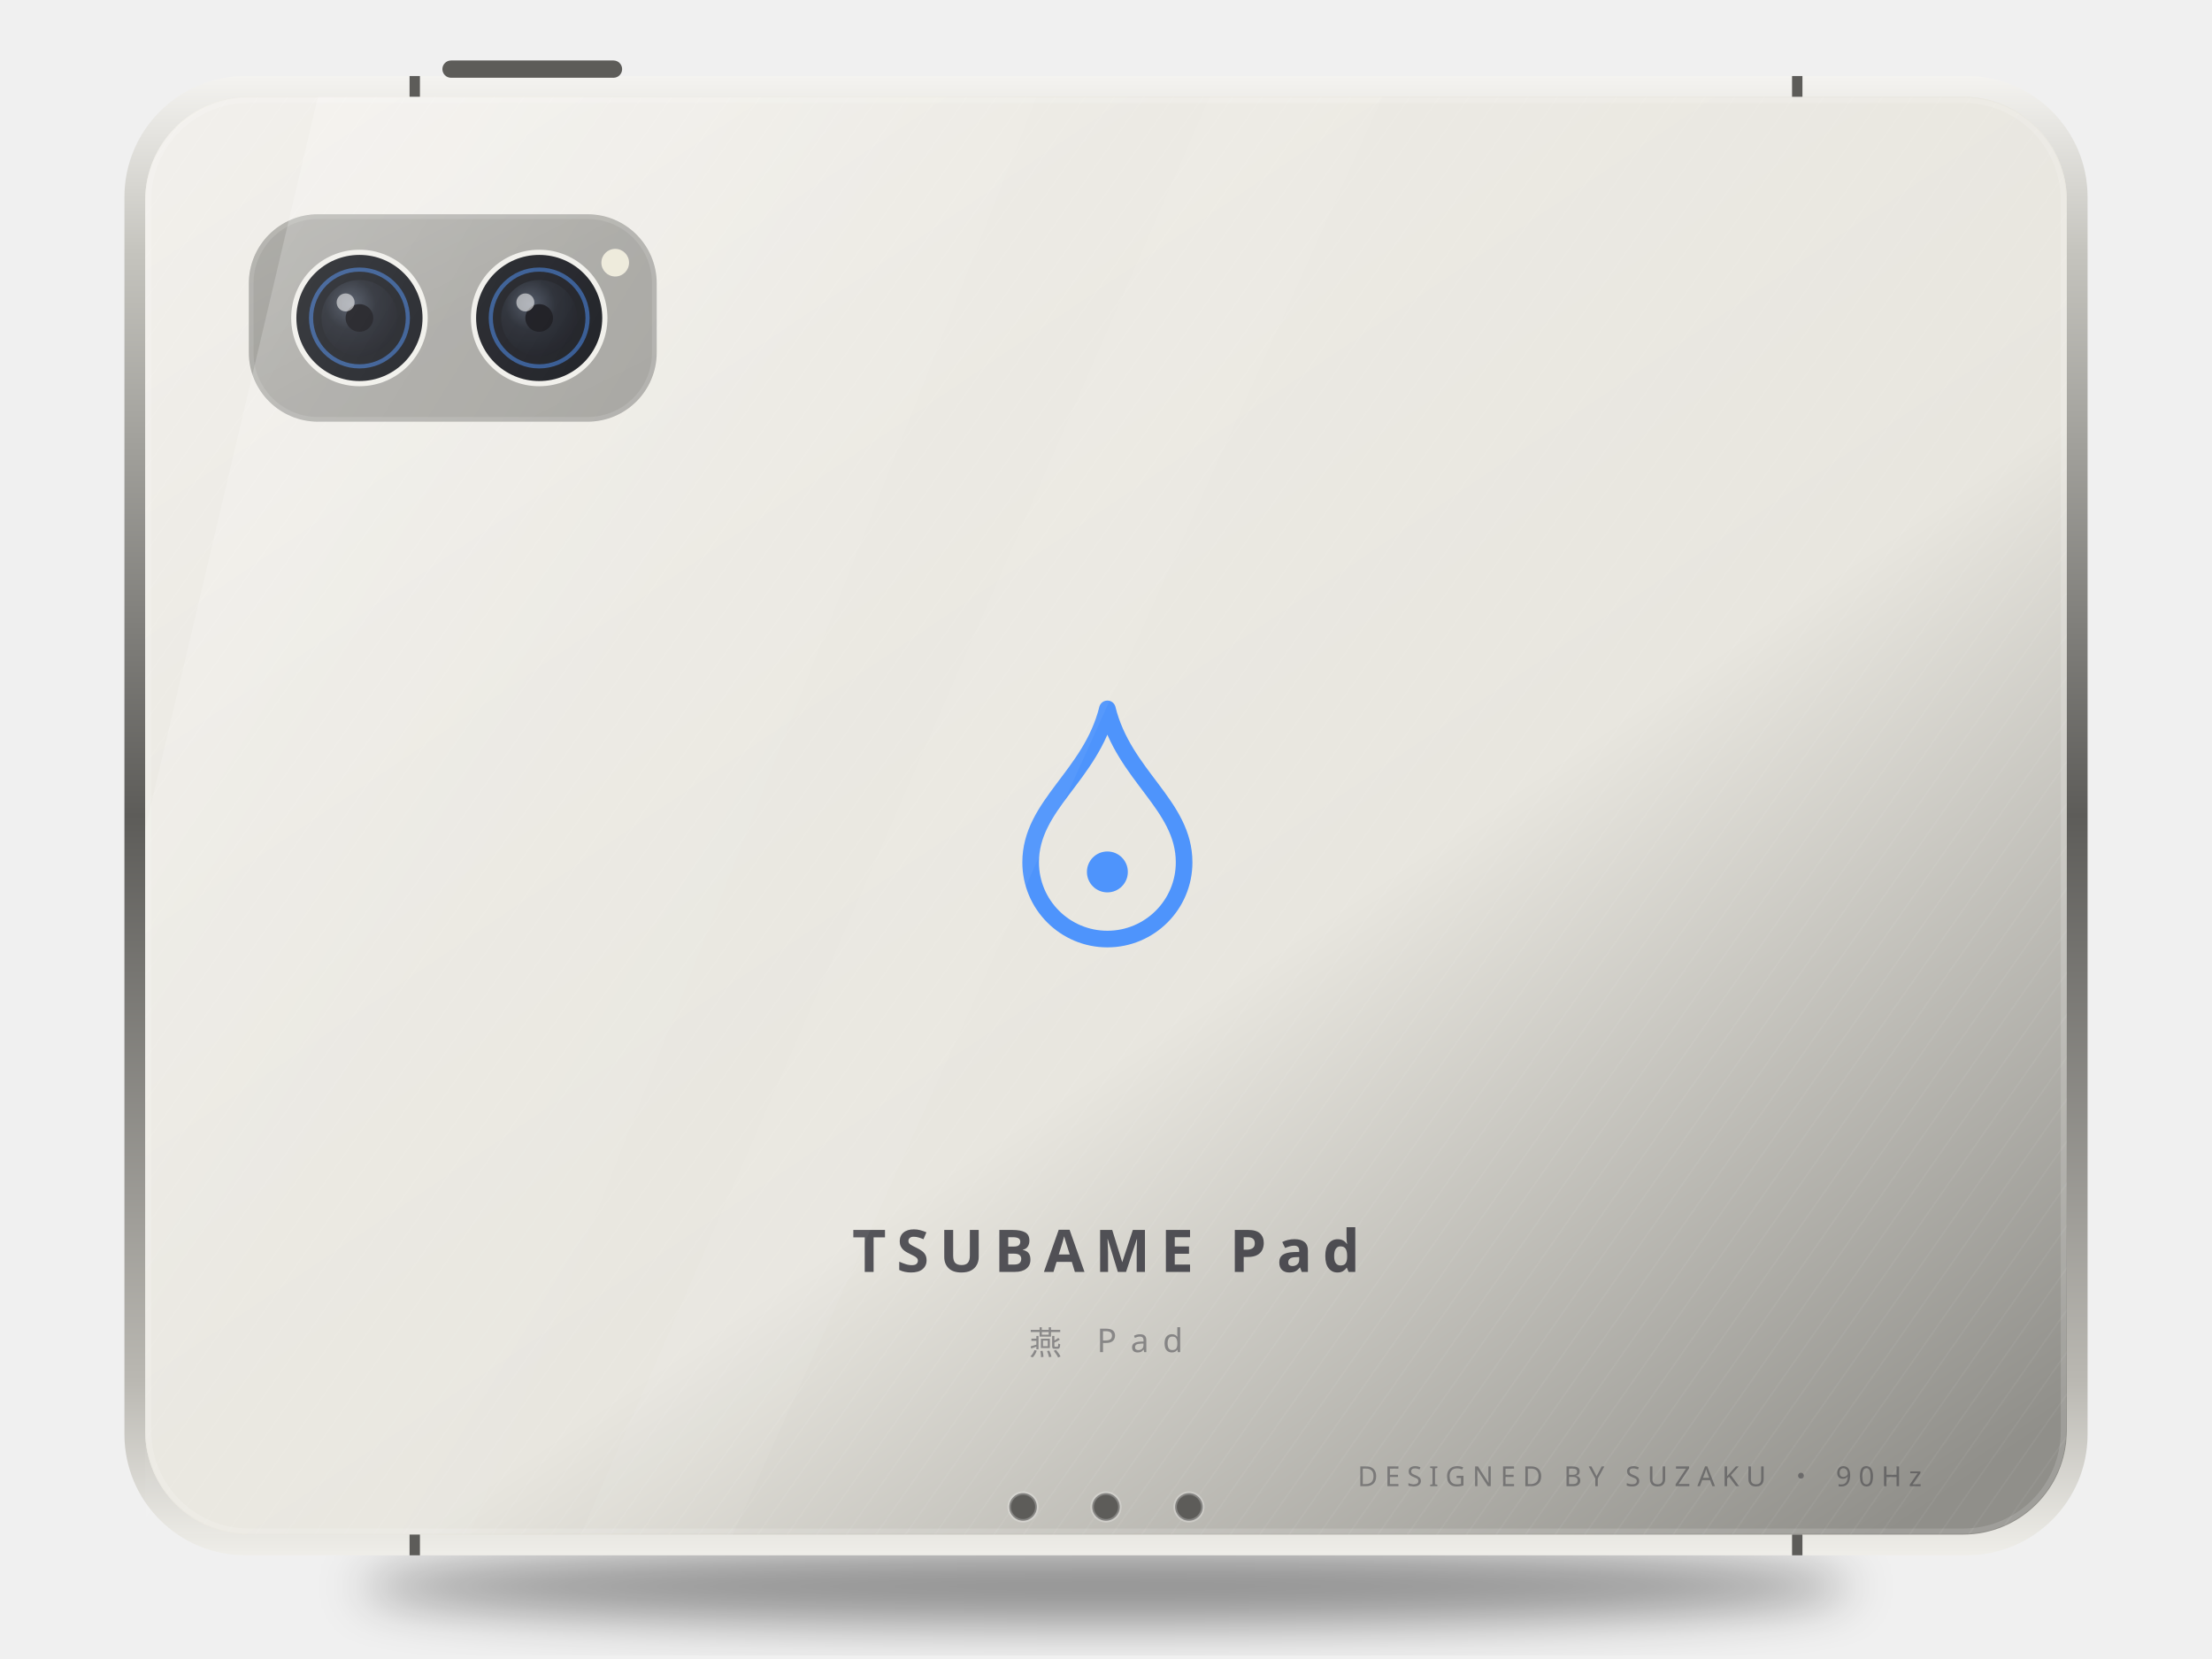
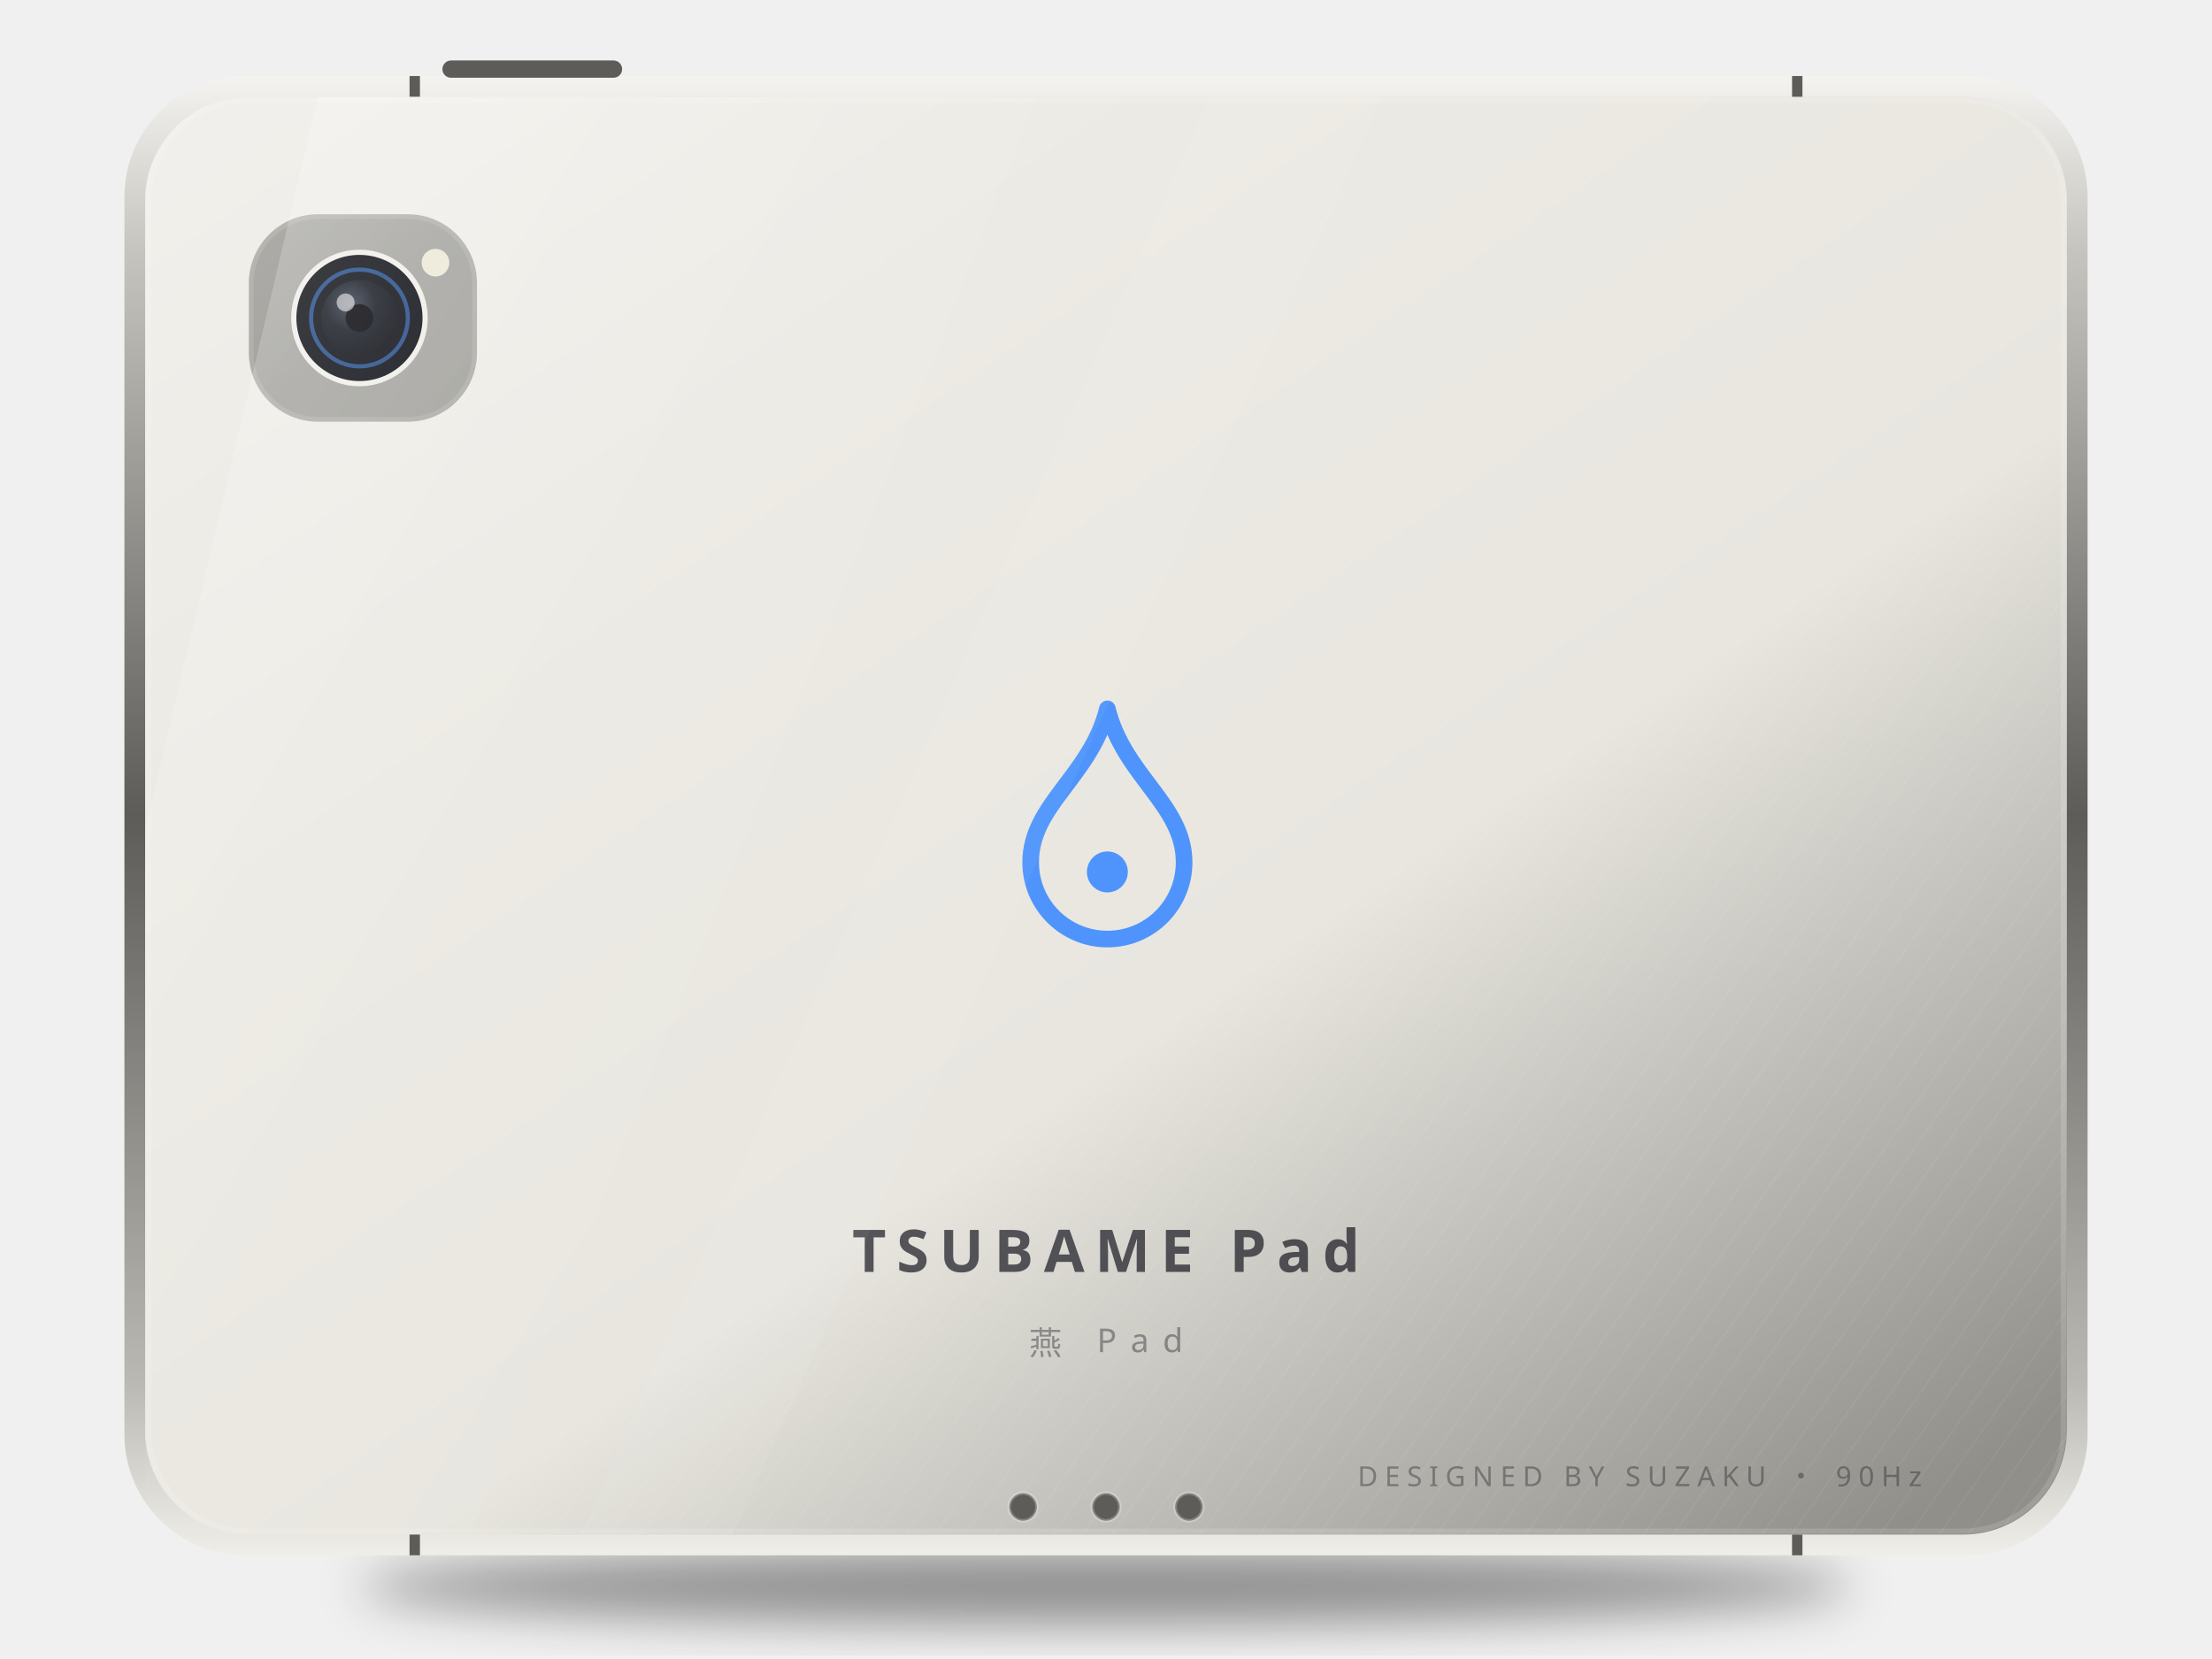
<svg xmlns="http://www.w3.org/2000/svg" viewBox="0 0 640 480" role="img" aria-label="TSUBAME Pad">
  <defs>
    <linearGradient id="bodytpad0" x1="0" y1="0" x2="0.9" y2="1">
      <stop offset="0" stop-color="#f2f0ec" />
      <stop offset="0.28" stop-color="#eceae4" />
      <stop offset="0.62" stop-color="#e8e6df" />
      <stop offset="1" stop-color="#908f8a" />
    </linearGradient>
    <linearGradient id="frametpad0" x1="0" y1="0" x2="0" y2="1">
      <stop offset="0" stop-color="#f5f4f1" />
      <stop offset="0.12" stop-color="#c5c4be" />
      <stop offset="0.5" stop-color="#5d5c59" />
      <stop offset="0.88" stop-color="#bab8b2" />
      <stop offset="1" stop-color="#f0efea" />
    </linearGradient>
    <radialGradient id="lenstpad0" cx="0.38" cy="0.32" r="0.95">
      <stop offset="0" stop-color="#3c4454" />
      <stop offset="0.35" stop-color="#141821" />
      <stop offset="1" stop-color="#04040a" />
    </radialGradient>
    <linearGradient id="sheentpad0" x1="0" y1="0" x2="1" y2="1">
      <stop offset="0" stop-color="#ffffff" stop-opacity="0.26" />
      <stop offset="0.5" stop-color="#ffffff" stop-opacity="0.03" />
      <stop offset="1" stop-color="#ffffff" stop-opacity="0" />
    </linearGradient>
    <pattern id="textpad0" width="7" height="7" patternUnits="userSpaceOnUse" patternTransform="rotate(35)">
      <path d="M0 0 V7" stroke="#ffffff" stroke-opacity="0.045" stroke-width="1" />
    </pattern>
    <filter id="softtpad0" x="-40%" y="-40%" width="180%" height="180%">
      <feGaussianBlur stdDeviation="7" />
    </filter>
  </defs>
  <ellipse cx="320" cy="459" rx="216" ry="11" fill="#000000" opacity="0.4" filter="url(#softtpad0)" />
  <rect x="36" y="22" width="568" height="428" rx="35" fill="url(#frametpad0)" />
  <rect x="42" y="28" width="556" height="416" rx="30" fill="#e8e6df" />
  <rect x="42" y="28" width="556" height="416" rx="30" fill="url(#bodytpad0)" />
  <rect x="42" y="28" width="556" height="416" rx="30" fill="url(#textpad0)" />
  <rect x="43" y="29" width="554" height="414" rx="29" fill="none" stroke="#ffffff" stroke-opacity="0.14" stroke-width="1.5" />
  <path d="M120 22 v6 M520 22 v6 M120 444 v6 M520 444 v6" stroke="#5d5c59" stroke-width="3" />
-   <rect x="72" y="62" width="118" height="60" rx="20" fill="#a2a19c" />
-   <rect x="72" y="62" width="118" height="60" rx="20" fill="url(#sheentpad0)" opacity="0.5" />
-   <rect x="72.7" y="62.7" width="116.6" height="58.6" rx="19.3" fill="none" stroke="#ffffff" stroke-opacity="0.12" stroke-width="1.3" />
-   <circle cx="178" cy="76" r="4" fill="#f4efdf" opacity="0.9" />
+   <rect x="72" y="62" width="66" height="60" rx="20" fill="#a2a19c" />
+   <rect x="72" y="62" width="66" height="60" rx="20" fill="url(#sheentpad0)" opacity="0.5" />
+   <rect x="72.7" y="62.7" width="64.6" height="58.6" rx="19.3" fill="none" stroke="#ffffff" stroke-opacity="0.12" stroke-width="1.3" />
+   <circle cx="126" cy="76" r="4" fill="#f4efdf" opacity="0.9" />
  <circle cx="104" cy="92" r="19" fill="#0b0d13" stroke="#efeee9" stroke-width="1.5" />
  <circle cx="104" cy="92" r="14" fill="none" stroke="#3d8bff" stroke-opacity="0.5" stroke-width="1.2" />
  <circle cx="104" cy="92" r="11" fill="url(#lenstpad0)" />
  <circle cx="104" cy="92" r="4" fill="#04040a" />
  <circle cx="100" cy="87.5" r="2.6" fill="#ffffff" opacity="0.55" />
-   <circle cx="156" cy="92" r="19" fill="#0b0d13" stroke="#efeee9" stroke-width="1.5" />
-   <circle cx="156" cy="92" r="14" fill="none" stroke="#3d8bff" stroke-opacity="0.5" stroke-width="1.2" />
-   <circle cx="156" cy="92" r="11" fill="url(#lenstpad0)" />
-   <circle cx="156" cy="92" r="4" fill="#04040a" />
-   <circle cx="152" cy="87.5" r="2.6" fill="#ffffff" opacity="0.55" />
  <g transform="translate(276 194) scale(1.85)" opacity="0.9">
    <path d="M24 6 C21.4 16.5 12 21 12 30 a12 12 0 0 0 24 0 C36 21 26.6 16.5 24 6 Z" fill="none" stroke="#3d8bff" stroke-width="2.6" stroke-linejoin="round" />
    <circle cx="24" cy="31.5" r="3.2" fill="#3d8bff" />
  </g>
  <circle cx="296" cy="436" r="4" fill="#5d5c59" stroke="#ffffff" stroke-opacity="0.25" stroke-width="1" />
  <circle cx="320" cy="436" r="4" fill="#5d5c59" stroke="#ffffff" stroke-opacity="0.25" stroke-width="1" />
  <circle cx="344" cy="436" r="4" fill="#5d5c59" stroke="#ffffff" stroke-opacity="0.25" stroke-width="1" />
  <text x="320" y="368" font-family="'Noto Sans JP',sans-serif" font-size="17" font-weight="800" fill="#1c1c26" opacity="0.72" text-anchor="middle" letter-spacing="3">TSUBAME Pad</text>
  <text x="320" y="392" font-family="'Noto Sans JP',sans-serif" font-size="9.5" fill="#1c1c26" opacity="0.4" text-anchor="middle" letter-spacing="4">燕 Pad</text>
  <text x="556" y="430" font-family="'Noto Sans JP',sans-serif" font-size="8" fill="#1c1c26" opacity="0.38" text-anchor="end" letter-spacing="2">DESIGNED BY SUZAKU ・ 90Hz</text>
  <path d="M92 28 L300 28 L136 444 L42 444 L42 240 Z" fill="url(#sheentpad0)" />
  <path d="M350 28 L400 28 L212 444 L168 444 Z" fill="#ffffff" opacity="0.05" />
  <rect x="128" y="17.5" width="52" height="5" rx="2.5" fill="#5d5c59" />
</svg>
